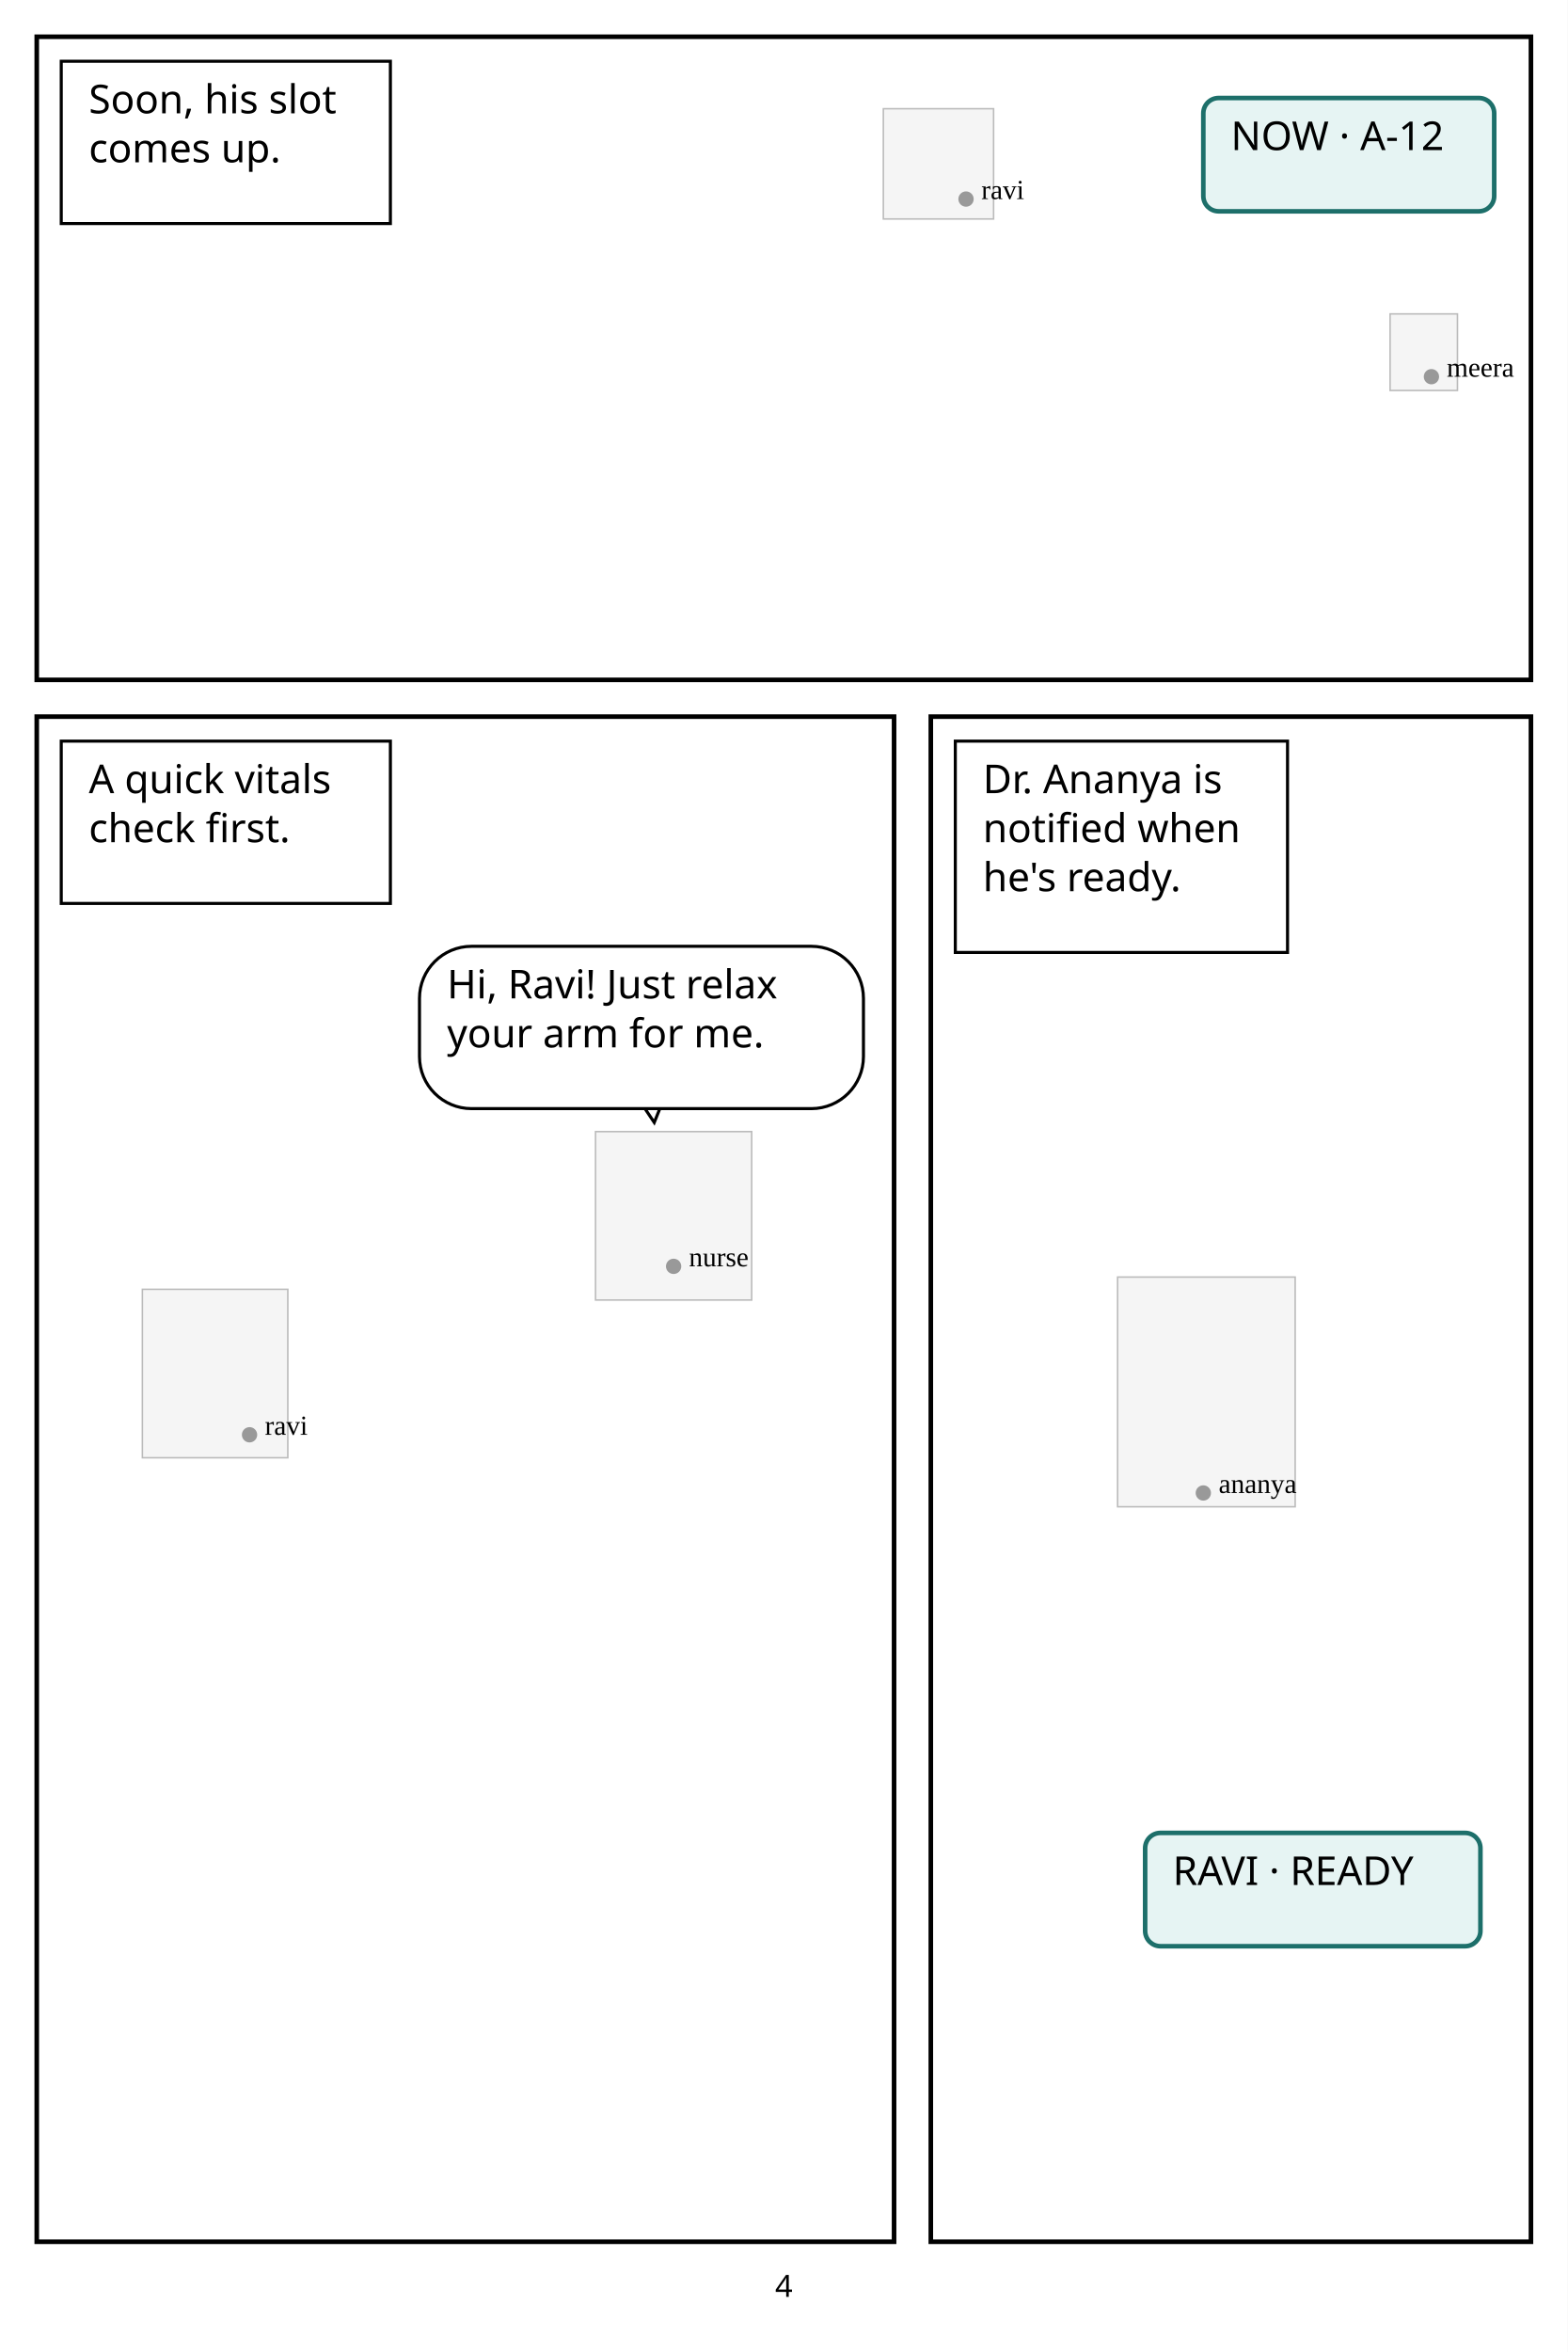
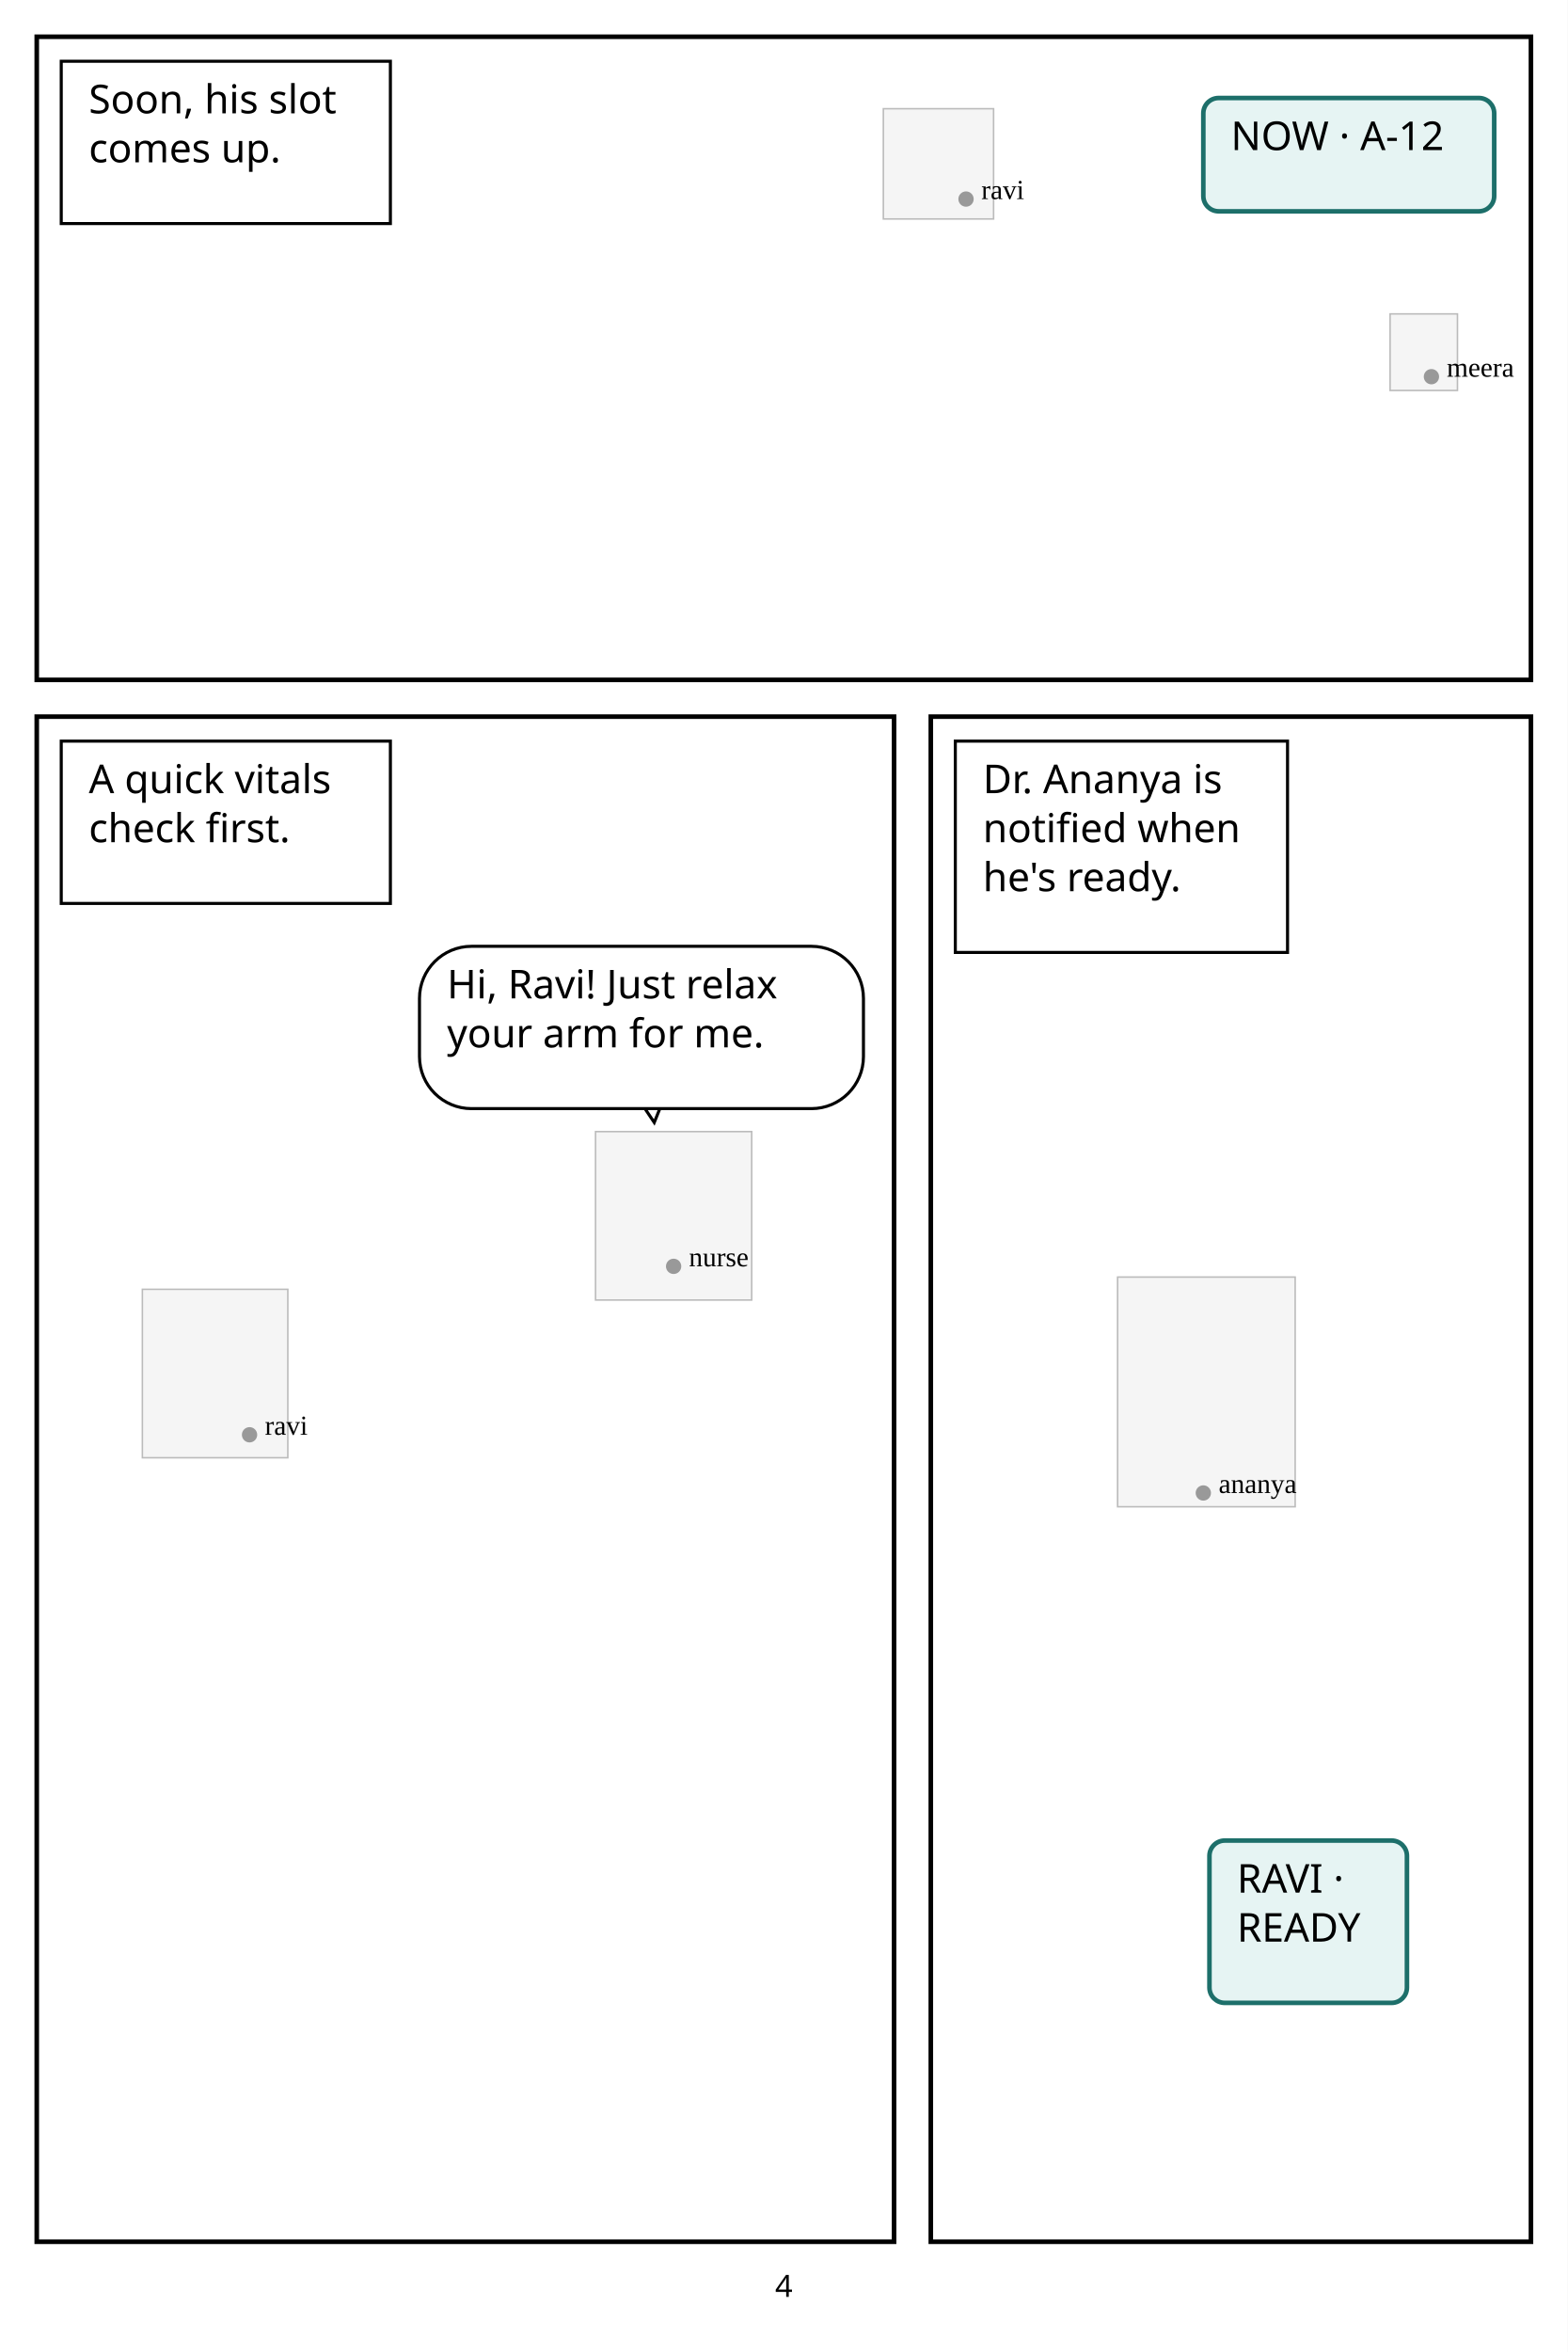
<svg xmlns="http://www.w3.org/2000/svg" width="1024" height="1536" viewBox="0 0 1024 1536">
  <rect width="1024" height="1536" fill="white" />
  <rect x="577" y="71" width="72" height="72" fill="#f5f5f5" stroke="#bbb" />
  <circle cx="631" cy="130" r="5" fill="#999" />
  <text x="641" y="130" font-size="18">ravi</text>
  <rect x="908" y="205" width="44" height="50" fill="#f5f5f5" stroke="#bbb" />
  <circle cx="935" cy="246" r="5" fill="#999" />
  <text x="945" y="246" font-size="18">meera</text>
  <rect x="24" y="24" width="976" height="420" fill="none" stroke="black" stroke-width="3" />
  <rect x="40" y="40" width="215" height="106" rx="34" fill="white" stroke="white" stroke-width="6" />
  <rect x="786" y="64" width="190" height="74" rx="34" fill="white" stroke="white" stroke-width="6" />
  <rect x="40" y="40" width="215" height="106" fill="white" stroke="black" stroke-width="2" />
  <text x="58" y="74" font-family="Meiryo,MS Gothic,sans-serif" font-size="26" fill="black">Soon, his slot </text>
  <text x="58" y="106" font-family="Meiryo,MS Gothic,sans-serif" font-size="26" fill="black">comes up.</text>
  <rect x="786" y="64" width="190" height="74" rx="10" fill="#e6f4f3" stroke="#1d6f6a" stroke-width="3" />
  <text x="804" y="98" font-family="Meiryo,MS Gothic,sans-serif" font-size="26" fill="black">NOW · A-12</text>
  <rect x="93" y="842" width="95" height="110" fill="#f5f5f5" stroke="#bbb" />
  <circle cx="163" cy="937" r="5" fill="#999" />
  <text x="173" y="937" font-size="18">ravi</text>
  <rect x="389" y="739" width="102" height="110" fill="#f5f5f5" stroke="#bbb" />
  <circle cx="440" cy="827" r="5" fill="#999" />
  <text x="450" y="827" font-size="18">nurse</text>
  <rect x="24" y="468" width="560" height="996" fill="none" stroke="black" stroke-width="3" />
  <rect x="40" y="484" width="215" height="106" rx="34" fill="white" stroke="white" stroke-width="6" />
  <rect x="274" y="618" width="290" height="106" rx="34" fill="white" stroke="white" stroke-width="6" />
  <path d="M 418.601 720.036 L 427.353 733.054 L 432.601 720.036 Z" fill="white" stroke="white" stroke-width="6" stroke-linejoin="round" />
  <rect x="40" y="484" width="215" height="106" fill="white" stroke="black" stroke-width="2" />
  <text x="58" y="518" font-family="Meiryo,MS Gothic,sans-serif" font-size="26" fill="black">A quick vitals </text>
  <text x="58" y="550" font-family="Meiryo,MS Gothic,sans-serif" font-size="26" fill="black">check first.</text>
  <path data-speaker="nurse" d="M 418.601 720.036 L 427.353 733.054 L 432.601 720.036" fill="white" stroke="black" stroke-width="2" />
  <rect x="274" y="618" width="290" height="106" rx="34" fill="white" stroke="black" stroke-width="2" />
  <text x="292" y="652" font-family="Meiryo,MS Gothic,sans-serif" font-size="26" fill="black">Hi, Ravi! Just relax </text>
  <text x="292" y="684" font-family="Meiryo,MS Gothic,sans-serif" font-size="26" fill="black">your arm for me.</text>
  <rect x="730" y="834" width="116" height="150" fill="#f5f5f5" stroke="#bbb" />
  <circle cx="786" cy="975" r="5" fill="#999" />
  <text x="796" y="975" font-size="18">ananya</text>
  <rect x="608" y="468" width="392" height="996" fill="none" stroke="black" stroke-width="3" />
  <rect x="624" y="484" width="217" height="138" rx="34" fill="white" stroke="white" stroke-width="6" />
-   <rect x="748" y="1197" width="219" height="74" rx="34" fill="white" stroke="white" stroke-width="6" />
+   <rect x="790" y="1202" width="129" height="106" rx="34" fill="white" stroke="white" stroke-width="6" />
  <rect x="624" y="484" width="217" height="138" fill="white" stroke="black" stroke-width="2" />
  <text x="642" y="518" font-family="Meiryo,MS Gothic,sans-serif" font-size="26" fill="black">Dr. Ananya is </text>
  <text x="642" y="550" font-family="Meiryo,MS Gothic,sans-serif" font-size="26" fill="black">notified when </text>
  <text x="642" y="582" font-family="Meiryo,MS Gothic,sans-serif" font-size="26" fill="black">he's ready.</text>
-   <rect x="748" y="1197" width="219" height="74" rx="10" fill="#e6f4f3" stroke="#1d6f6a" stroke-width="3" />
-   <text x="766" y="1231" font-family="Meiryo,MS Gothic,sans-serif" font-size="26" fill="black">RAVI · READY</text>
+   <rect x="790" y="1202" width="129" height="106" rx="10" fill="#e6f4f3" stroke="#1d6f6a" stroke-width="3" />
+   <text x="808" y="1236" font-family="Meiryo,MS Gothic,sans-serif" font-size="26" fill="black">RAVI · </text>
+   <text x="808" y="1268" font-family="Meiryo,MS Gothic,sans-serif" font-size="26" fill="black">READY</text>
  <text x="512" y="1500" text-anchor="middle" font-family="sans-serif" font-size="20">4</text>
</svg>
